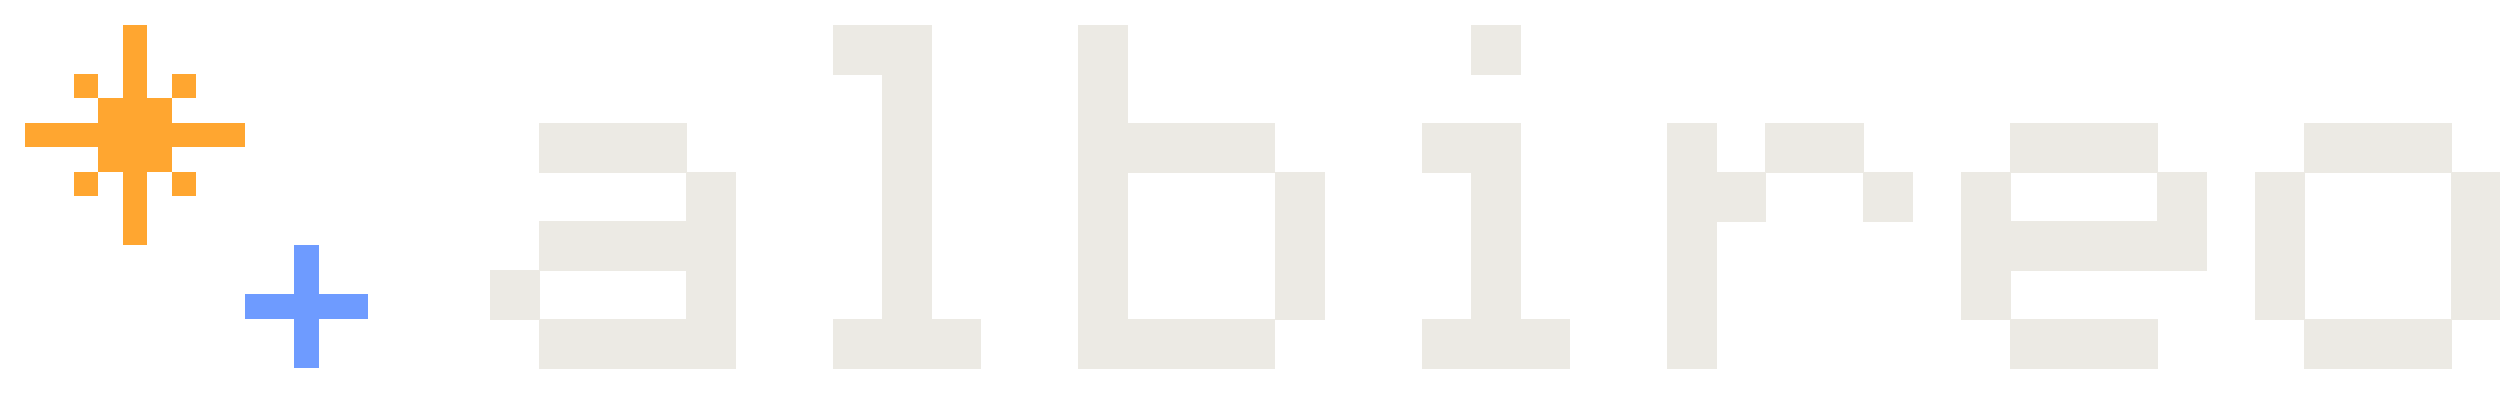
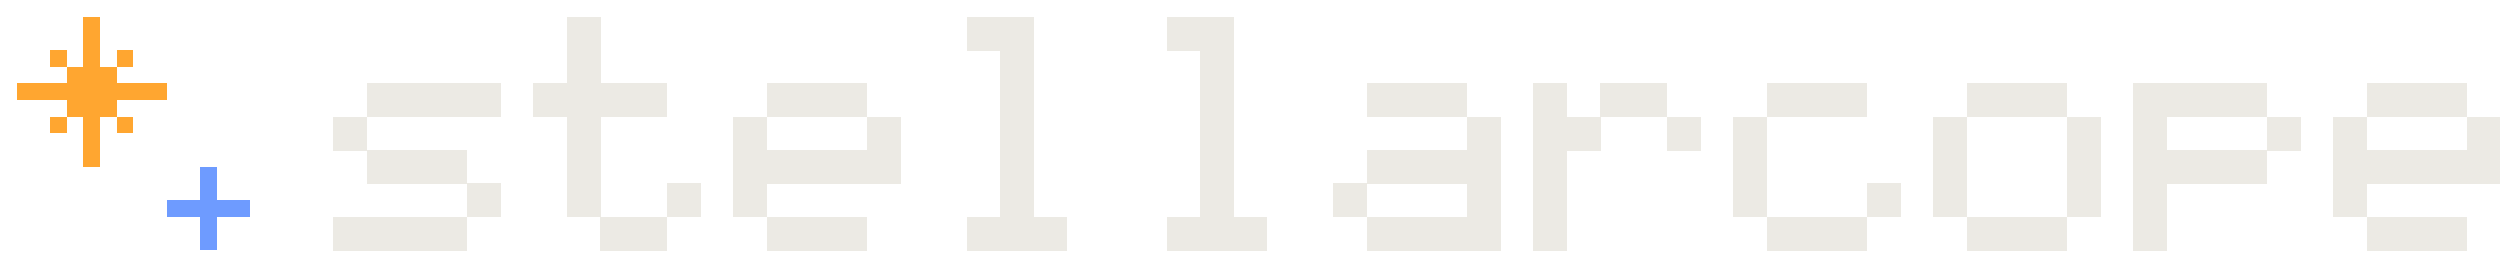
- <svg xmlns="http://www.w3.org/2000/svg" viewBox="0 0 102 16" shape-rendering="crispEdges">
+ <svg xmlns="http://www.w3.org/2000/svg" viewBox="0 0 150 16" shape-rendering="crispEdges">
  <path fill="#FFA630" d="M4 4h1v1h-1zM5 4h1v1h-1zM6 4h1v1h-1zM4 5h1v1h-1zM5 5h1v1h-1zM6 5h1v1h-1zM4 6h1v1h-1zM5 6h1v1h-1zM6 6h1v1h-1zM7 5h1v1h-1zM3 5h1v1h-1zM5 7h1v1h-1zM5 3h1v1h-1zM8 5h1v1h-1zM2 5h1v1h-1zM5 8h1v1h-1zM5 2h1v1h-1zM9 5h1v1h-1zM1 5h1v1h-1zM5 9h1v1h-1zM5 1h1v1h-1zM7 7h1v1h-1zM7 3h1v1h-1zM3 7h1v1h-1zM3 3h1v1h-1z" />
  <path fill="#6E9BFF" d="M12 12h1v1h-1zM13 12h1v1h-1zM11 12h1v1h-1zM12 13h1v1h-1zM12 11h1v1h-1zM14 12h1v1h-1zM10 12h1v1h-1zM12 14h1v1h-1zM12 10h1v1h-1z" />
-   <path fill="#ECEAE4" d="M22 5h2.04v2.04h-2.04zM24 5h2.04v2.04h-2.04zM26 5h2.04v2.04h-2.04zM28 7h2.04v2.04h-2.04zM22 9h2.04v2.04h-2.04zM24 9h2.04v2.04h-2.04zM26 9h2.04v2.04h-2.04zM28 9h2.04v2.04h-2.04zM20 11h2.04v2.04h-2.04zM28 11h2.04v2.04h-2.04zM22 13h2.04v2.04h-2.04zM24 13h2.04v2.04h-2.04zM26 13h2.04v2.04h-2.04zM28 13h2.04v2.04h-2.04zM34 1h2.04v2.04h-2.04zM36 1h2.04v2.04h-2.04zM36 3h2.04v2.04h-2.04zM36 5h2.04v2.04h-2.04zM36 7h2.04v2.04h-2.04zM36 9h2.04v2.04h-2.04zM36 11h2.04v2.04h-2.04zM34 13h2.04v2.04h-2.04zM36 13h2.04v2.04h-2.04zM38 13h2.04v2.04h-2.04zM44 1h2.04v2.04h-2.04zM44 3h2.04v2.04h-2.04zM44 5h2.04v2.04h-2.04zM46 5h2.04v2.04h-2.04zM48 5h2.04v2.04h-2.04zM50 5h2.04v2.04h-2.04zM44 7h2.04v2.04h-2.04zM52 7h2.04v2.04h-2.04zM44 9h2.04v2.04h-2.04zM52 9h2.04v2.04h-2.04zM44 11h2.04v2.04h-2.04zM52 11h2.04v2.04h-2.04zM44 13h2.04v2.04h-2.04zM46 13h2.04v2.04h-2.04zM48 13h2.04v2.04h-2.04zM50 13h2.04v2.04h-2.04zM60 1h2.04v2.04h-2.04zM58 5h2.04v2.04h-2.04zM60 5h2.04v2.04h-2.04zM60 7h2.04v2.04h-2.04zM60 9h2.04v2.04h-2.04zM60 11h2.04v2.04h-2.04zM58 13h2.04v2.04h-2.04zM60 13h2.04v2.04h-2.04zM62 13h2.04v2.04h-2.04zM68 5h2.04v2.04h-2.04zM72 5h2.04v2.04h-2.04zM74 5h2.04v2.04h-2.04zM68 7h2.04v2.04h-2.04zM70 7h2.04v2.04h-2.04zM76 7h2.04v2.04h-2.04zM68 9h2.04v2.04h-2.04zM68 11h2.04v2.04h-2.04zM68 13h2.04v2.04h-2.04zM82 5h2.04v2.04h-2.04zM84 5h2.04v2.04h-2.04zM86 5h2.04v2.04h-2.04zM80 7h2.04v2.04h-2.04zM88 7h2.04v2.04h-2.04zM80 9h2.04v2.04h-2.04zM82 9h2.04v2.04h-2.04zM84 9h2.04v2.04h-2.04zM86 9h2.04v2.04h-2.04zM88 9h2.04v2.04h-2.04zM80 11h2.04v2.04h-2.04zM82 13h2.04v2.04h-2.04zM84 13h2.04v2.04h-2.04zM86 13h2.04v2.04h-2.04zM94 5h2.04v2.04h-2.04zM96 5h2.04v2.04h-2.04zM98 5h2.04v2.04h-2.04zM92 7h2.04v2.04h-2.04zM100 7h2.04v2.04h-2.04zM92 9h2.04v2.04h-2.04zM100 9h2.04v2.04h-2.04zM92 11h2.04v2.04h-2.04zM100 11h2.04v2.04h-2.04zM94 13h2.04v2.04h-2.04zM96 13h2.04v2.04h-2.04zM98 13h2.04v2.04h-2.04z" />
+   <path fill="#ECEAE4" d="M22 5h2.04v2.04h-2.04zM24 5h2.04v2.04h-2.04zM26 5h2.04v2.04h-2.04zM28 5h2.04v2.04h-2.04zM20 7h2.04v2.04h-2.04zM22 9h2.04v2.04h-2.04zM24 9h2.04v2.04h-2.04zM26 9h2.04v2.04h-2.04zM28 11h2.04v2.04h-2.04zM20 13h2.04v2.04h-2.04zM22 13h2.04v2.04h-2.04zM24 13h2.04v2.04h-2.04zM26 13h2.04v2.04h-2.04zM34 1h2.04v2.04h-2.04zM34 3h2.04v2.04h-2.04zM32 5h2.04v2.04h-2.04zM34 5h2.04v2.04h-2.04zM36 5h2.04v2.04h-2.04zM38 5h2.04v2.04h-2.04zM34 7h2.04v2.04h-2.04zM34 9h2.04v2.04h-2.04zM34 11h2.04v2.04h-2.04zM40 11h2.04v2.04h-2.04zM36 13h2.04v2.04h-2.04zM38 13h2.04v2.04h-2.04zM46 5h2.04v2.04h-2.04zM48 5h2.04v2.04h-2.04zM50 5h2.04v2.04h-2.04zM44 7h2.04v2.04h-2.04zM52 7h2.04v2.04h-2.04zM44 9h2.04v2.04h-2.04zM46 9h2.04v2.04h-2.04zM48 9h2.04v2.04h-2.04zM50 9h2.04v2.04h-2.04zM52 9h2.04v2.04h-2.04zM44 11h2.04v2.04h-2.04zM46 13h2.04v2.04h-2.04zM48 13h2.04v2.04h-2.04zM50 13h2.04v2.04h-2.04zM58 1h2.04v2.04h-2.04zM60 1h2.04v2.04h-2.04zM60 3h2.04v2.04h-2.04zM60 5h2.04v2.04h-2.04zM60 7h2.04v2.04h-2.04zM60 9h2.04v2.04h-2.04zM60 11h2.04v2.04h-2.04zM58 13h2.04v2.04h-2.04zM60 13h2.04v2.04h-2.04zM62 13h2.04v2.04h-2.04zM70 1h2.04v2.04h-2.04zM72 1h2.04v2.04h-2.04zM72 3h2.04v2.04h-2.04zM72 5h2.04v2.04h-2.04zM72 7h2.04v2.04h-2.04zM72 9h2.04v2.04h-2.04zM72 11h2.04v2.04h-2.04zM70 13h2.04v2.04h-2.04zM72 13h2.04v2.04h-2.04zM74 13h2.04v2.04h-2.04zM82 5h2.04v2.04h-2.04zM84 5h2.04v2.04h-2.04zM86 5h2.04v2.04h-2.04zM88 7h2.04v2.04h-2.04zM82 9h2.04v2.04h-2.04zM84 9h2.04v2.04h-2.04zM86 9h2.04v2.04h-2.04zM88 9h2.04v2.04h-2.04zM80 11h2.04v2.04h-2.04zM88 11h2.04v2.04h-2.04zM82 13h2.04v2.04h-2.04zM84 13h2.04v2.04h-2.04zM86 13h2.04v2.04h-2.04zM88 13h2.04v2.04h-2.04zM92 5h2.04v2.04h-2.04zM96 5h2.04v2.04h-2.04zM98 5h2.04v2.04h-2.04zM92 7h2.04v2.04h-2.04zM94 7h2.04v2.04h-2.04zM100 7h2.04v2.04h-2.04zM92 9h2.04v2.04h-2.04zM92 11h2.04v2.04h-2.04zM92 13h2.04v2.04h-2.04zM106 5h2.04v2.04h-2.04zM108 5h2.04v2.04h-2.04zM110 5h2.04v2.04h-2.04zM104 7h2.04v2.04h-2.04zM104 9h2.04v2.04h-2.04zM104 11h2.04v2.04h-2.04zM112 11h2.04v2.04h-2.04zM106 13h2.04v2.04h-2.04zM108 13h2.04v2.04h-2.04zM110 13h2.04v2.04h-2.04zM118 5h2.04v2.04h-2.04zM120 5h2.04v2.04h-2.04zM122 5h2.04v2.04h-2.04zM116 7h2.04v2.04h-2.04zM124 7h2.04v2.04h-2.04zM116 9h2.04v2.04h-2.04zM124 9h2.04v2.04h-2.04zM116 11h2.04v2.04h-2.04zM124 11h2.04v2.04h-2.04zM118 13h2.04v2.04h-2.04zM120 13h2.04v2.04h-2.04zM122 13h2.04v2.04h-2.04zM128 5h2.04v2.04h-2.04zM130 5h2.04v2.04h-2.04zM132 5h2.04v2.04h-2.04zM134 5h2.04v2.04h-2.04zM128 7h2.04v2.04h-2.04zM136 7h2.04v2.04h-2.04zM128 9h2.04v2.04h-2.04zM130 9h2.04v2.04h-2.04zM132 9h2.04v2.04h-2.04zM134 9h2.04v2.04h-2.04zM128 11h2.04v2.04h-2.04zM128 13h2.04v2.04h-2.04zM142 5h2.04v2.04h-2.04zM144 5h2.04v2.04h-2.04zM146 5h2.04v2.04h-2.04zM140 7h2.04v2.04h-2.04zM148 7h2.04v2.04h-2.04zM140 9h2.04v2.04h-2.04zM142 9h2.04v2.04h-2.04zM144 9h2.04v2.04h-2.04zM146 9h2.04v2.04h-2.04zM148 9h2.04v2.04h-2.04zM140 11h2.04v2.04h-2.04zM142 13h2.04v2.04h-2.04zM144 13h2.04v2.04h-2.04zM146 13h2.04v2.04h-2.04z" />
</svg>
